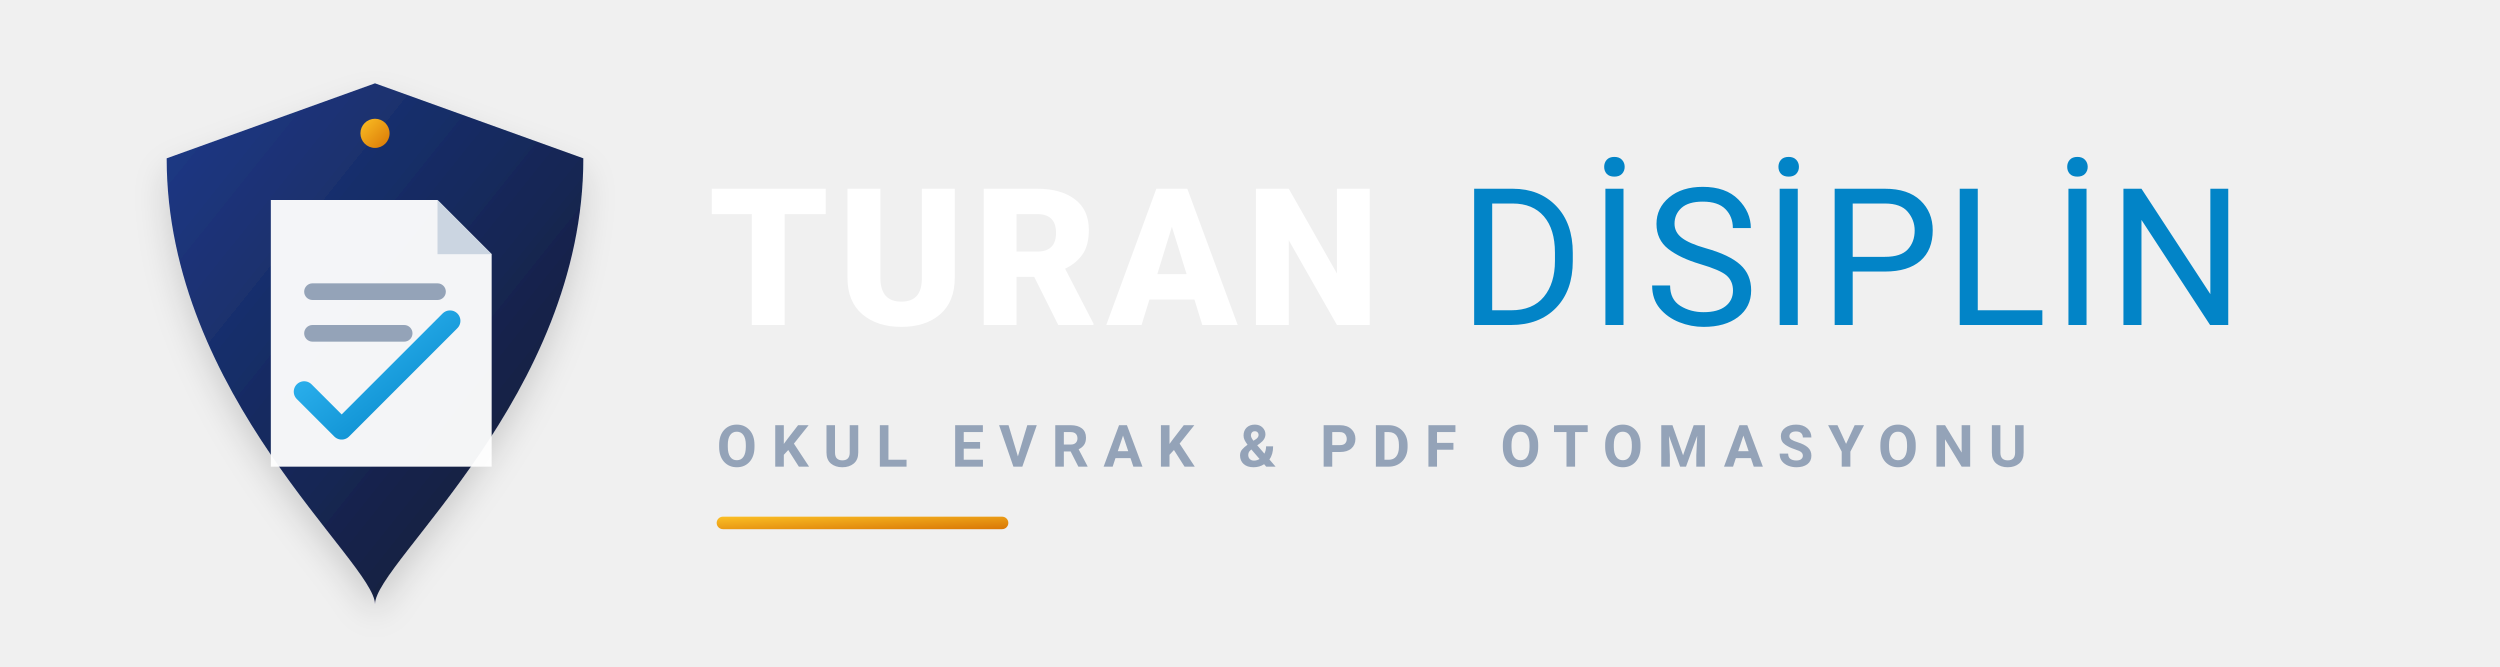
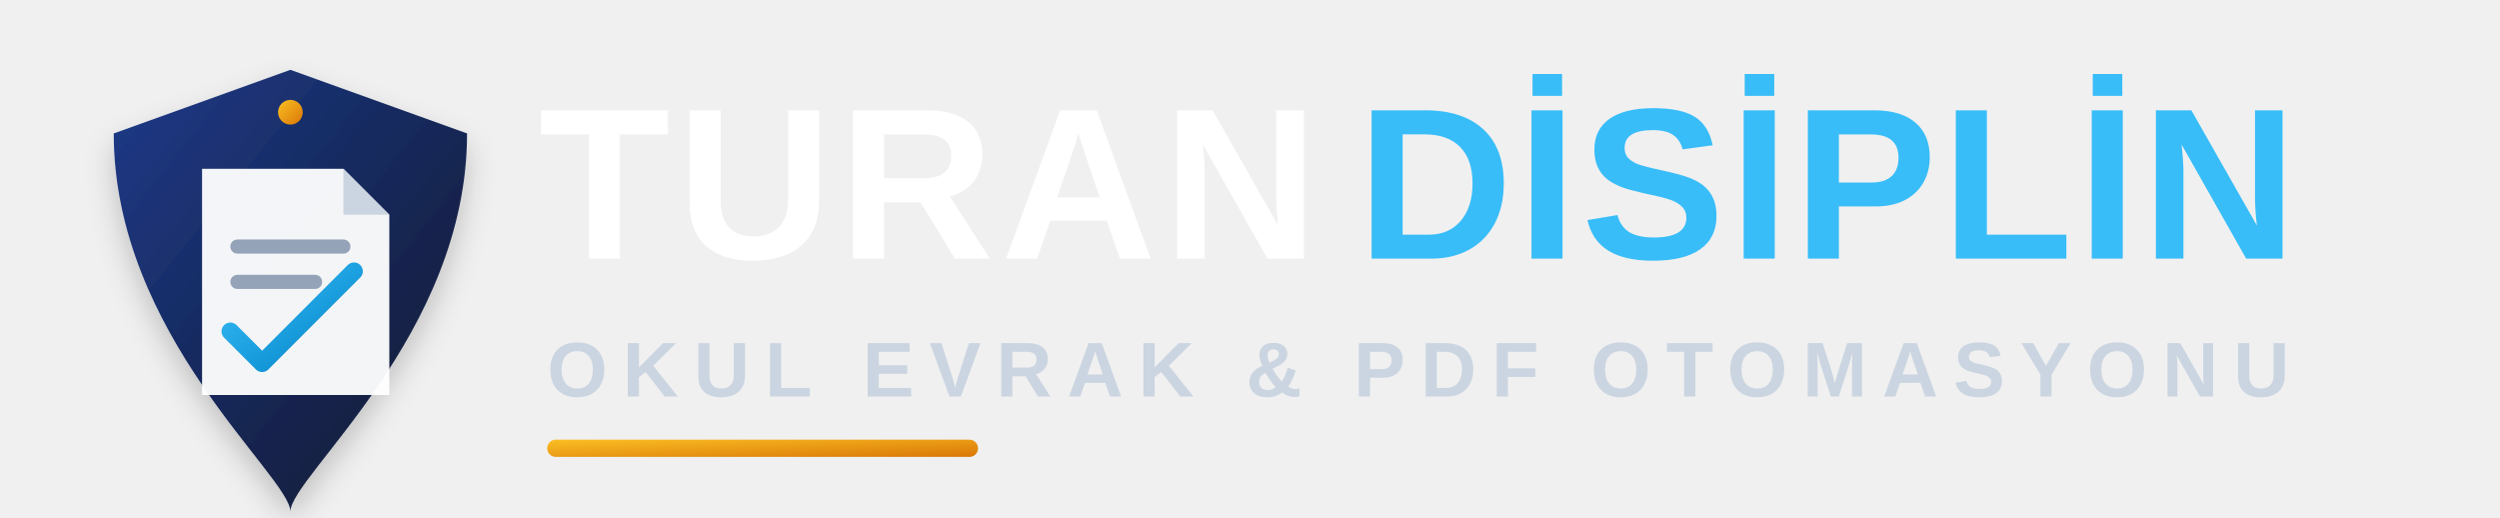
- <svg xmlns="http://www.w3.org/2000/svg" viewBox="0 0 600 160" width="100%" height="100%">
+ <svg xmlns="http://www.w3.org/2000/svg" viewBox="0 0 580 120" width="100%" height="100%">
  <defs>
    <linearGradient id="shieldGrad" x1="0%" y1="0%" x2="100%" y2="100%">
      <stop offset="0%" stop-color="#1e3a8a" />
      <stop offset="100%" stop-color="#0f172a" />
    </linearGradient>
    <linearGradient id="accentGrad" x1="0%" y1="0%" x2="100%" y2="100%">
      <stop offset="0%" stop-color="#38bdf8" />
      <stop offset="100%" stop-color="#0284c7" />
    </linearGradient>
    <linearGradient id="goldGrad" x1="0%" y1="0%" x2="100%" y2="100%">
      <stop offset="0%" stop-color="#fbbf24" />
      <stop offset="100%" stop-color="#d97706" />
    </linearGradient>
    <filter id="shadow" x="-10%" y="-10%" width="120%" height="120%">
-       <feDropShadow dx="0" dy="4" stdDeviation="4" flood-opacity="0.15" />
+       <feDropShadow dx="0" dy="4" stdDeviation="4" flood-opacity="0.2" />
    </filter>
  </defs>
-   <g transform="translate(20, 10)">
+   <g transform="translate(10, 8) scale(0.82)">
    <path d="M 70 10 L 120 28 C 120 85 70 125 70 135 C 70 125 20 85 20 28 Z" fill="url(#shieldGrad)" filter="url(#shadow)" />
    <path d="M 45 38 L 85 38 L 98 51 L 98 102 L 45 102 Z" fill="#ffffff" opacity="0.95" />
    <path d="M 85 38 L 85 51 L 98 51 Z" fill="#cbd5e1" />
    <rect x="53" y="58" width="34" height="4" rx="2" fill="#94a3b8" />
    <rect x="53" y="68" width="26" height="4" rx="2" fill="#94a3b8" />
    <path d="M 53 84 L 62 93 L 88 67" fill="none" stroke="url(#accentGrad)" stroke-width="5" stroke-linecap="round" stroke-linejoin="round" />
    <circle cx="70" cy="22" r="3.5" fill="url(#goldGrad)" />
  </g>
-   <g transform="translate(170, 0)">
-     <text x="0" y="78" font-family="system-ui, -apple-system, 'Segoe UI', Roboto, sans-serif" font-size="46" font-weight="900" fill="#ffffff" letter-spacing="2">
+   <g transform="translate(125, 0)">
+     <text x="0" y="60" font-family="Liberation Sans, sans-serif" font-size="50" font-weight="900" fill="#ffffff" letter-spacing="1.5">
            TURAN
        </text>
-     <text x="180" y="78" font-family="system-ui, -apple-system, 'Segoe UI', Roboto, sans-serif" font-size="46" font-weight="400" fill="#0284c7" letter-spacing="1">
+     <text x="190" y="60" font-family="Liberation Sans, sans-serif" font-size="50" font-weight="700" fill="#38bdf8" letter-spacing="1">
            DİSİPLİN
        </text>
-     <text x="2" y="112" font-family="system-ui, -apple-system, 'Segoe UI', Roboto, sans-serif" font-size="14" font-weight="600" fill="#94a3b8" letter-spacing="3.5">
+     <text x="2" y="92" font-family="Liberation Sans, sans-serif" font-size="18" font-weight="700" fill="#cbd5e1" letter-spacing="3.5">
            OKUL EVRAK &amp; PDF OTOMASYONU
        </text>
-     <rect x="2" y="124" width="70" height="3" rx="1.5" fill="url(#goldGrad)" />
+     <rect x="2" y="102" width="100" height="4" rx="2" fill="url(#goldGrad)" />
  </g>
</svg>
